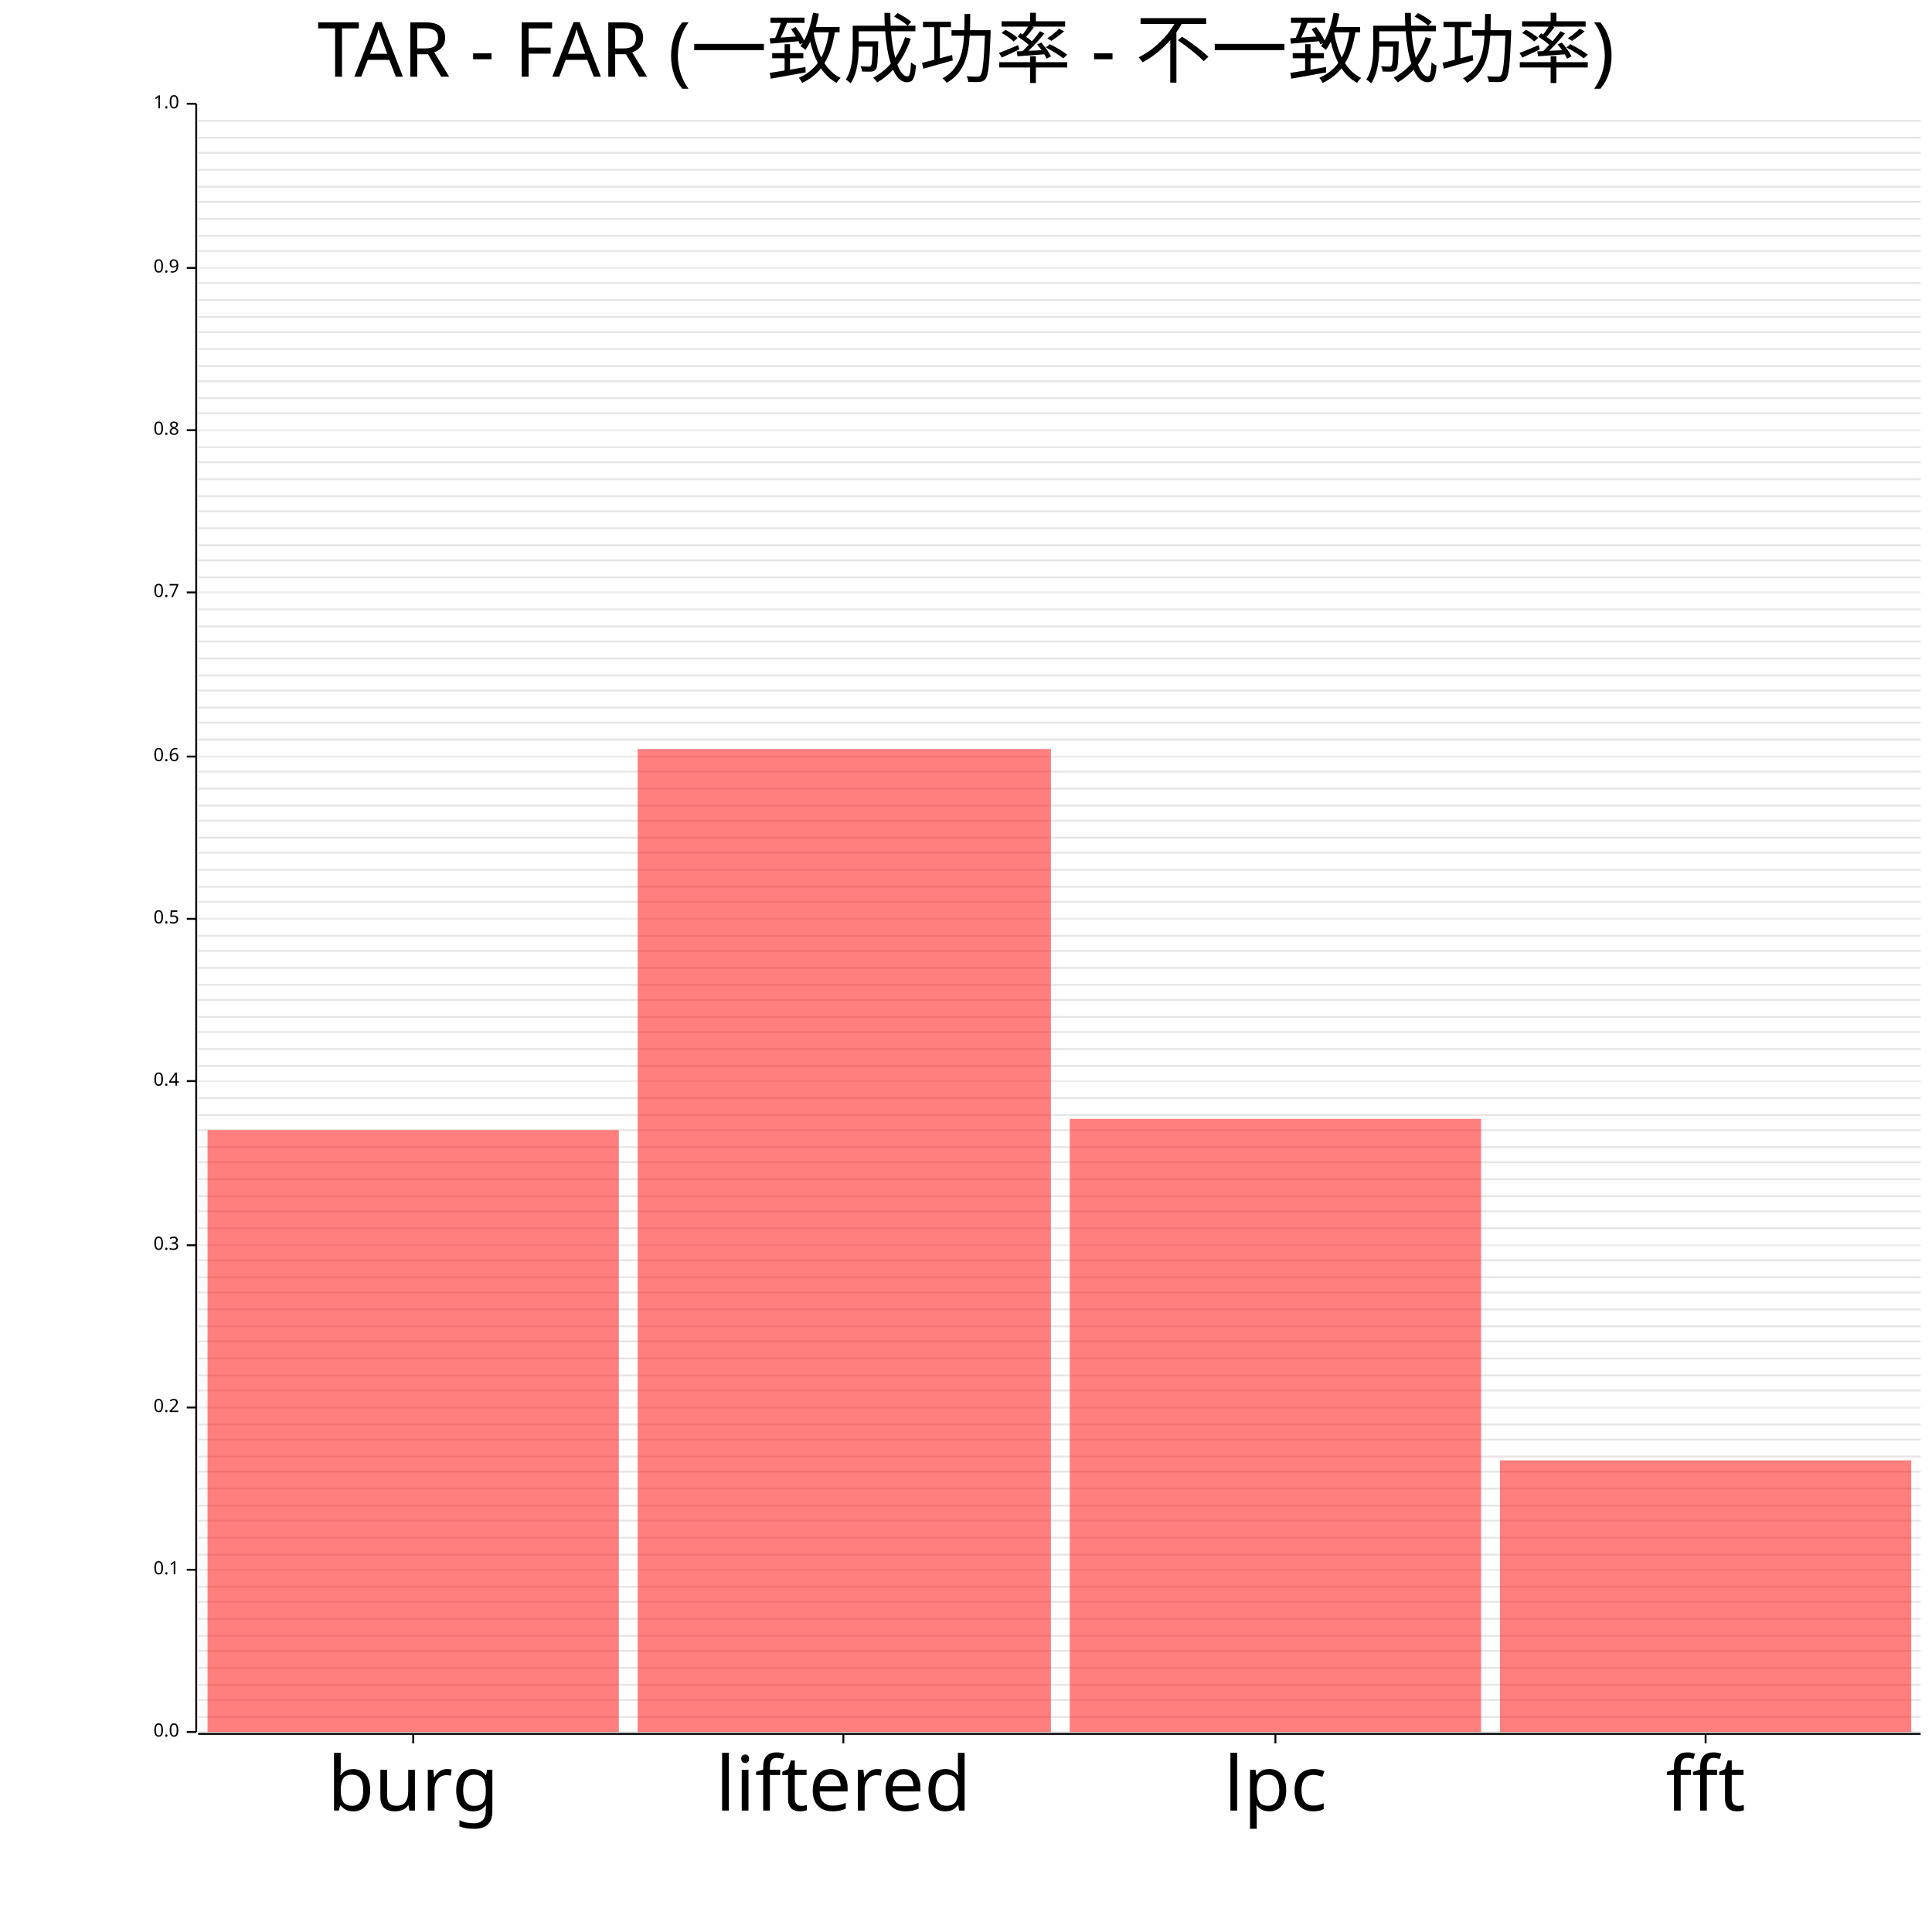
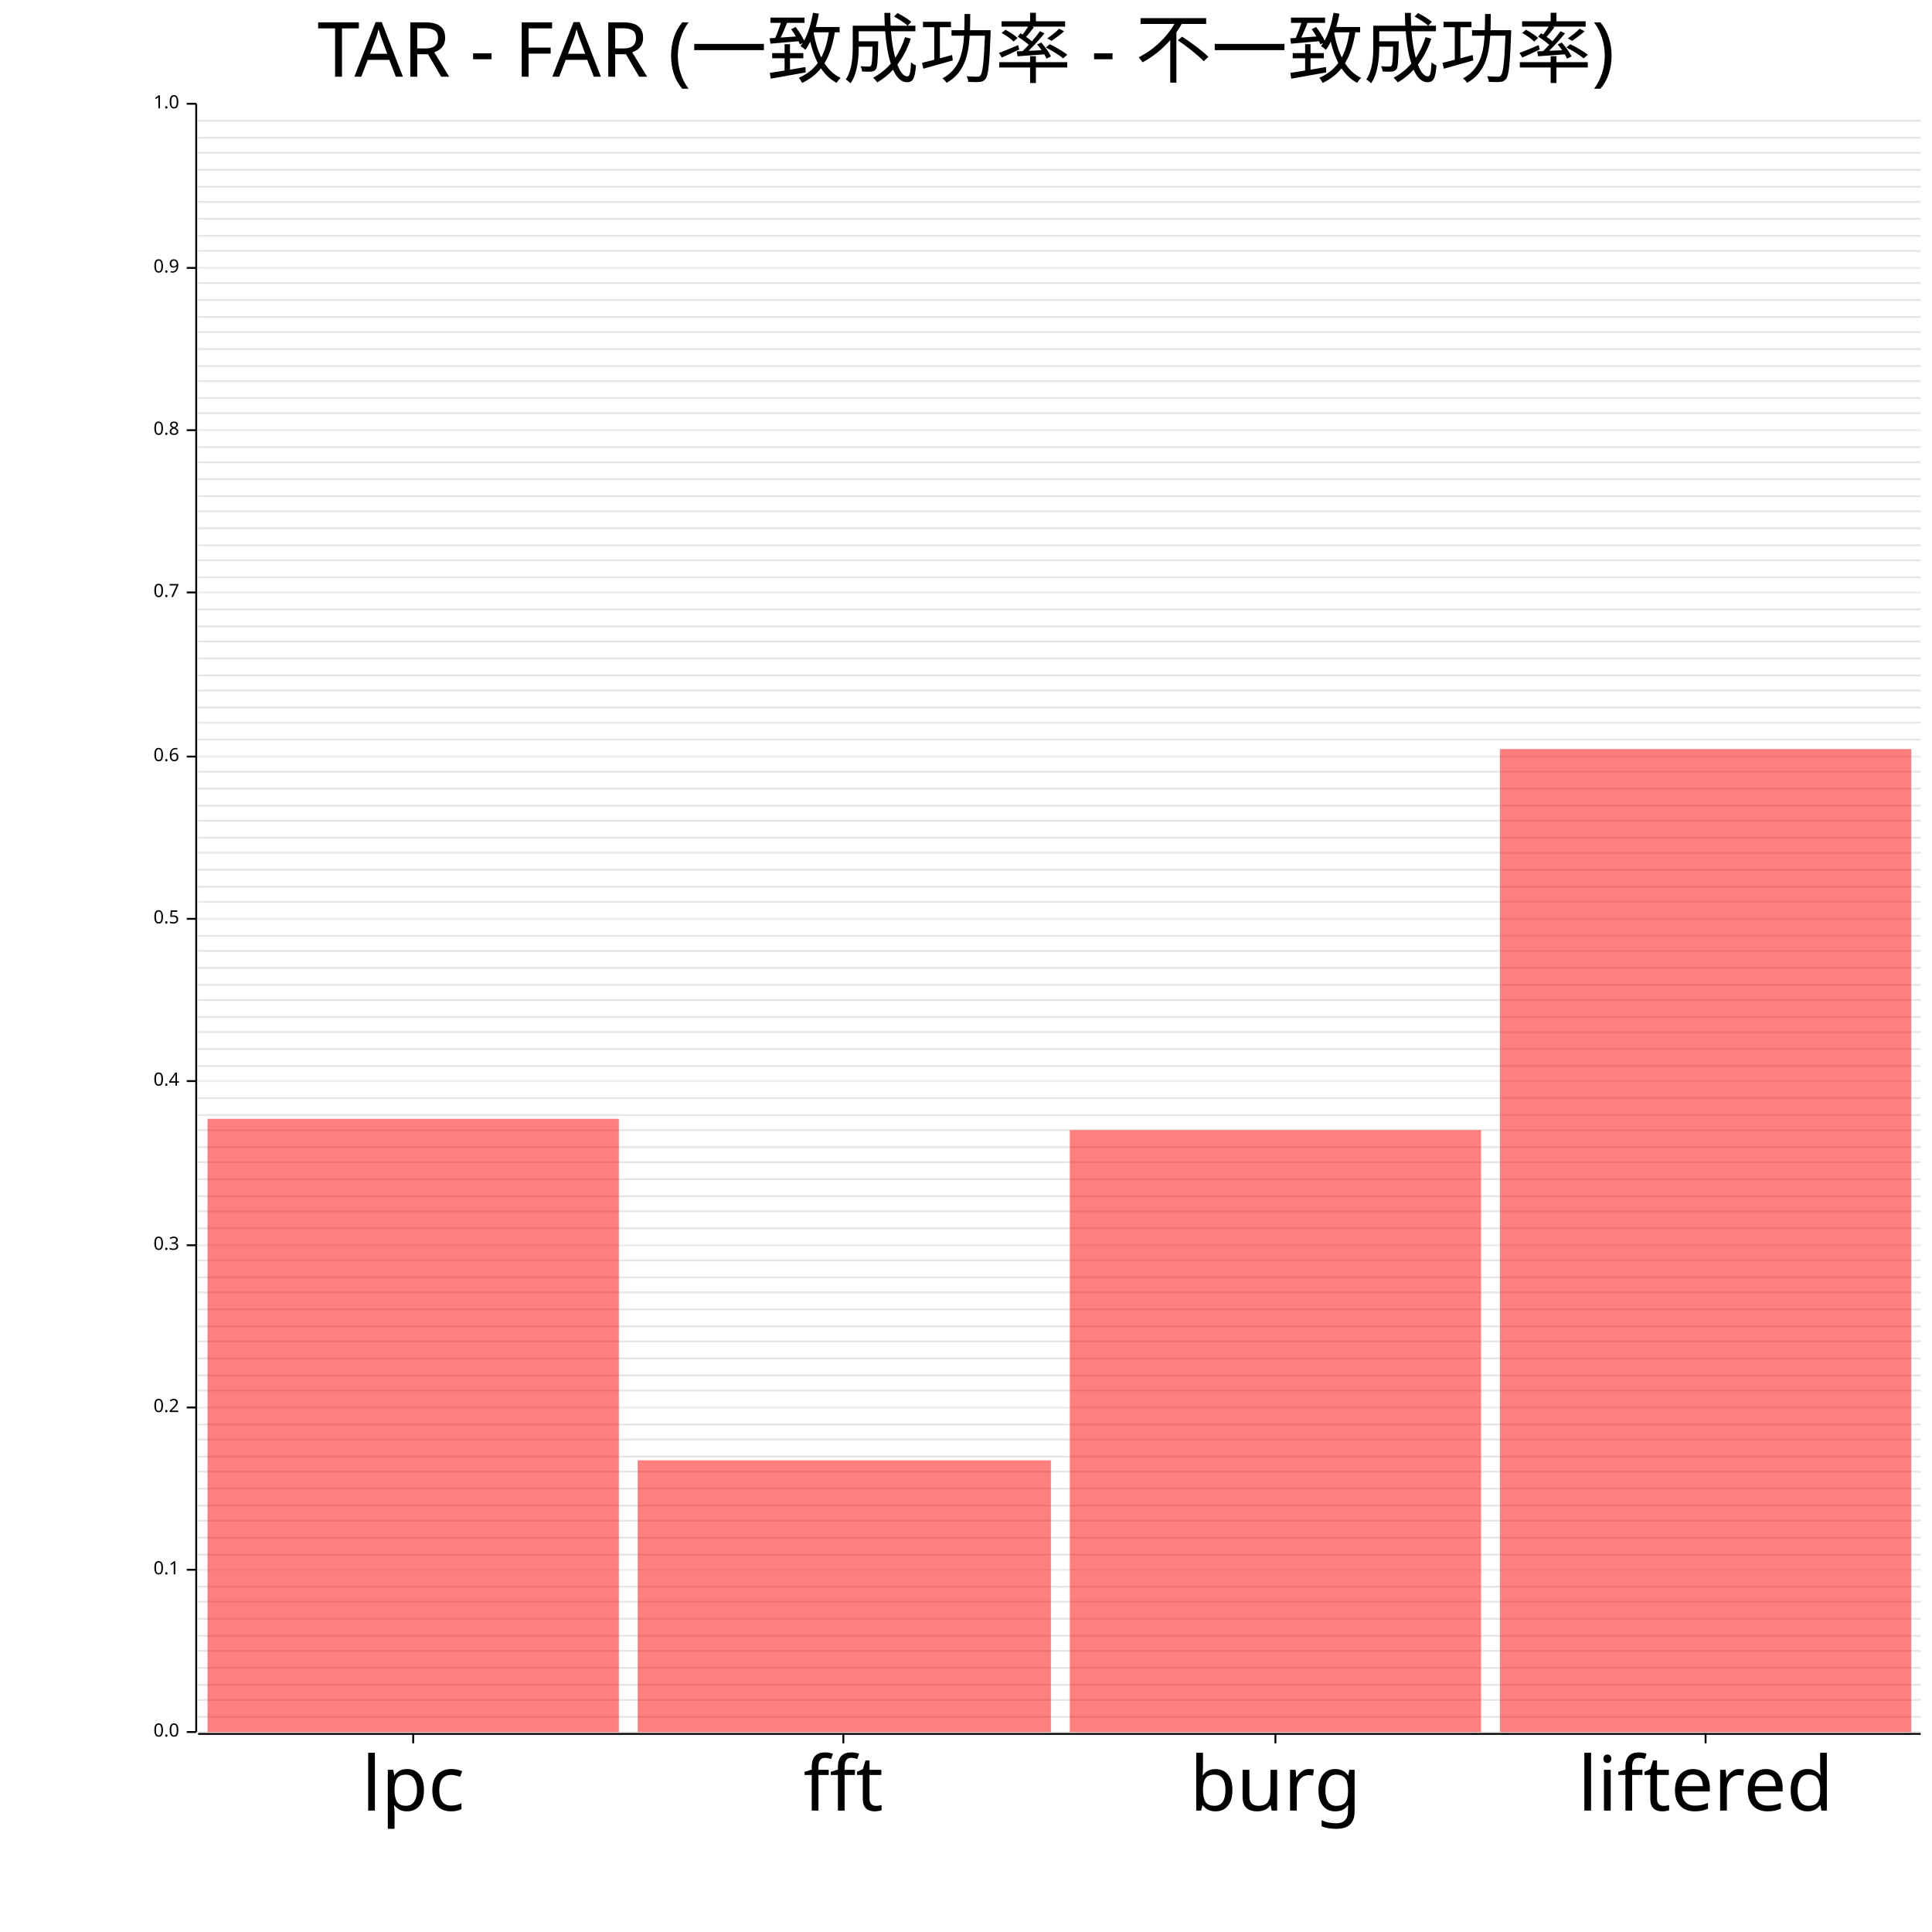
<svg xmlns="http://www.w3.org/2000/svg" width="1024" height="1024" viewBox="0 0 1024 1024">
  <rect x="0" y="0" width="1024" height="1024" opacity="1" fill="#FFFFFF" stroke="none" />
  <text x="512" y="10" dy="0.76em" text-anchor="middle" font-family="sans-serif" font-size="40.323" opacity="1" fill="#000000">
TAR - FAR (一致成功率 - 不一致成功率)
</text>
  <line opacity="0.1" stroke="#000000" stroke-width="1" x1="105" y1="918" x2="1018" y2="918" />
  <line opacity="0.1" stroke="#000000" stroke-width="1" x1="105" y1="910" x2="1018" y2="910" />
  <line opacity="0.1" stroke="#000000" stroke-width="1" x1="105" y1="901" x2="1018" y2="901" />
  <line opacity="0.1" stroke="#000000" stroke-width="1" x1="105" y1="893" x2="1018" y2="893" />
  <line opacity="0.1" stroke="#000000" stroke-width="1" x1="105" y1="884" x2="1018" y2="884" />
  <line opacity="0.1" stroke="#000000" stroke-width="1" x1="105" y1="875" x2="1018" y2="875" />
  <line opacity="0.1" stroke="#000000" stroke-width="1" x1="105" y1="867" x2="1018" y2="867" />
  <line opacity="0.1" stroke="#000000" stroke-width="1" x1="105" y1="858" x2="1018" y2="858" />
  <line opacity="0.1" stroke="#000000" stroke-width="1" x1="105" y1="849" x2="1018" y2="849" />
  <line opacity="0.1" stroke="#000000" stroke-width="1" x1="105" y1="841" x2="1018" y2="841" />
  <line opacity="0.1" stroke="#000000" stroke-width="1" x1="105" y1="832" x2="1018" y2="832" />
  <line opacity="0.1" stroke="#000000" stroke-width="1" x1="105" y1="824" x2="1018" y2="824" />
  <line opacity="0.1" stroke="#000000" stroke-width="1" x1="105" y1="815" x2="1018" y2="815" />
  <line opacity="0.1" stroke="#000000" stroke-width="1" x1="105" y1="806" x2="1018" y2="806" />
  <line opacity="0.1" stroke="#000000" stroke-width="1" x1="105" y1="798" x2="1018" y2="798" />
  <line opacity="0.1" stroke="#000000" stroke-width="1" x1="105" y1="789" x2="1018" y2="789" />
  <line opacity="0.1" stroke="#000000" stroke-width="1" x1="105" y1="780" x2="1018" y2="780" />
  <line opacity="0.1" stroke="#000000" stroke-width="1" x1="105" y1="772" x2="1018" y2="772" />
  <line opacity="0.1" stroke="#000000" stroke-width="1" x1="105" y1="763" x2="1018" y2="763" />
  <line opacity="0.1" stroke="#000000" stroke-width="1" x1="105" y1="755" x2="1018" y2="755" />
  <line opacity="0.1" stroke="#000000" stroke-width="1" x1="105" y1="746" x2="1018" y2="746" />
  <line opacity="0.1" stroke="#000000" stroke-width="1" x1="105" y1="737" x2="1018" y2="737" />
  <line opacity="0.1" stroke="#000000" stroke-width="1" x1="105" y1="729" x2="1018" y2="729" />
  <line opacity="0.1" stroke="#000000" stroke-width="1" x1="105" y1="720" x2="1018" y2="720" />
  <line opacity="0.1" stroke="#000000" stroke-width="1" x1="105" y1="711" x2="1018" y2="711" />
  <line opacity="0.1" stroke="#000000" stroke-width="1" x1="105" y1="703" x2="1018" y2="703" />
  <line opacity="0.1" stroke="#000000" stroke-width="1" x1="105" y1="694" x2="1018" y2="694" />
  <line opacity="0.1" stroke="#000000" stroke-width="1" x1="105" y1="685" x2="1018" y2="685" />
  <line opacity="0.1" stroke="#000000" stroke-width="1" x1="105" y1="677" x2="1018" y2="677" />
  <line opacity="0.1" stroke="#000000" stroke-width="1" x1="105" y1="668" x2="1018" y2="668" />
  <line opacity="0.1" stroke="#000000" stroke-width="1" x1="105" y1="660" x2="1018" y2="660" />
  <line opacity="0.1" stroke="#000000" stroke-width="1" x1="105" y1="651" x2="1018" y2="651" />
  <line opacity="0.1" stroke="#000000" stroke-width="1" x1="105" y1="642" x2="1018" y2="642" />
  <line opacity="0.1" stroke="#000000" stroke-width="1" x1="105" y1="634" x2="1018" y2="634" />
  <line opacity="0.1" stroke="#000000" stroke-width="1" x1="105" y1="625" x2="1018" y2="625" />
  <line opacity="0.1" stroke="#000000" stroke-width="1" x1="105" y1="616" x2="1018" y2="616" />
  <line opacity="0.1" stroke="#000000" stroke-width="1" x1="105" y1="608" x2="1018" y2="608" />
  <line opacity="0.1" stroke="#000000" stroke-width="1" x1="105" y1="599" x2="1018" y2="599" />
  <line opacity="0.1" stroke="#000000" stroke-width="1" x1="105" y1="591" x2="1018" y2="591" />
  <line opacity="0.1" stroke="#000000" stroke-width="1" x1="105" y1="582" x2="1018" y2="582" />
  <line opacity="0.1" stroke="#000000" stroke-width="1" x1="105" y1="573" x2="1018" y2="573" />
  <line opacity="0.1" stroke="#000000" stroke-width="1" x1="105" y1="565" x2="1018" y2="565" />
  <line opacity="0.1" stroke="#000000" stroke-width="1" x1="105" y1="556" x2="1018" y2="556" />
  <line opacity="0.1" stroke="#000000" stroke-width="1" x1="105" y1="547" x2="1018" y2="547" />
  <line opacity="0.1" stroke="#000000" stroke-width="1" x1="105" y1="539" x2="1018" y2="539" />
  <line opacity="0.1" stroke="#000000" stroke-width="1" x1="105" y1="530" x2="1018" y2="530" />
  <line opacity="0.1" stroke="#000000" stroke-width="1" x1="105" y1="522" x2="1018" y2="522" />
  <line opacity="0.1" stroke="#000000" stroke-width="1" x1="105" y1="513" x2="1018" y2="513" />
  <line opacity="0.1" stroke="#000000" stroke-width="1" x1="105" y1="504" x2="1018" y2="504" />
  <line opacity="0.1" stroke="#000000" stroke-width="1" x1="105" y1="496" x2="1018" y2="496" />
  <line opacity="0.1" stroke="#000000" stroke-width="1" x1="105" y1="487" x2="1018" y2="487" />
  <line opacity="0.1" stroke="#000000" stroke-width="1" x1="105" y1="478" x2="1018" y2="478" />
  <line opacity="0.1" stroke="#000000" stroke-width="1" x1="105" y1="470" x2="1018" y2="470" />
  <line opacity="0.1" stroke="#000000" stroke-width="1" x1="105" y1="461" x2="1018" y2="461" />
  <line opacity="0.1" stroke="#000000" stroke-width="1" x1="105" y1="452" x2="1018" y2="452" />
  <line opacity="0.1" stroke="#000000" stroke-width="1" x1="105" y1="444" x2="1018" y2="444" />
  <line opacity="0.1" stroke="#000000" stroke-width="1" x1="105" y1="435" x2="1018" y2="435" />
  <line opacity="0.1" stroke="#000000" stroke-width="1" x1="105" y1="427" x2="1018" y2="427" />
  <line opacity="0.1" stroke="#000000" stroke-width="1" x1="105" y1="418" x2="1018" y2="418" />
  <line opacity="0.1" stroke="#000000" stroke-width="1" x1="105" y1="409" x2="1018" y2="409" />
  <line opacity="0.1" stroke="#000000" stroke-width="1" x1="105" y1="401" x2="1018" y2="401" />
  <line opacity="0.1" stroke="#000000" stroke-width="1" x1="105" y1="392" x2="1018" y2="392" />
  <line opacity="0.1" stroke="#000000" stroke-width="1" x1="105" y1="383" x2="1018" y2="383" />
  <line opacity="0.1" stroke="#000000" stroke-width="1" x1="105" y1="375" x2="1018" y2="375" />
  <line opacity="0.1" stroke="#000000" stroke-width="1" x1="105" y1="366" x2="1018" y2="366" />
  <line opacity="0.1" stroke="#000000" stroke-width="1" x1="105" y1="358" x2="1018" y2="358" />
  <line opacity="0.1" stroke="#000000" stroke-width="1" x1="105" y1="349" x2="1018" y2="349" />
  <line opacity="0.1" stroke="#000000" stroke-width="1" x1="105" y1="340" x2="1018" y2="340" />
  <line opacity="0.1" stroke="#000000" stroke-width="1" x1="105" y1="332" x2="1018" y2="332" />
  <line opacity="0.1" stroke="#000000" stroke-width="1" x1="105" y1="323" x2="1018" y2="323" />
  <line opacity="0.1" stroke="#000000" stroke-width="1" x1="105" y1="314" x2="1018" y2="314" />
  <line opacity="0.1" stroke="#000000" stroke-width="1" x1="105" y1="306" x2="1018" y2="306" />
  <line opacity="0.1" stroke="#000000" stroke-width="1" x1="105" y1="297" x2="1018" y2="297" />
  <line opacity="0.1" stroke="#000000" stroke-width="1" x1="105" y1="289" x2="1018" y2="289" />
  <line opacity="0.1" stroke="#000000" stroke-width="1" x1="105" y1="280" x2="1018" y2="280" />
  <line opacity="0.1" stroke="#000000" stroke-width="1" x1="105" y1="271" x2="1018" y2="271" />
  <line opacity="0.1" stroke="#000000" stroke-width="1" x1="105" y1="263" x2="1018" y2="263" />
  <line opacity="0.1" stroke="#000000" stroke-width="1" x1="105" y1="254" x2="1018" y2="254" />
  <line opacity="0.1" stroke="#000000" stroke-width="1" x1="105" y1="245" x2="1018" y2="245" />
  <line opacity="0.1" stroke="#000000" stroke-width="1" x1="105" y1="237" x2="1018" y2="237" />
  <line opacity="0.1" stroke="#000000" stroke-width="1" x1="105" y1="228" x2="1018" y2="228" />
  <line opacity="0.1" stroke="#000000" stroke-width="1" x1="105" y1="219" x2="1018" y2="219" />
  <line opacity="0.1" stroke="#000000" stroke-width="1" x1="105" y1="211" x2="1018" y2="211" />
  <line opacity="0.1" stroke="#000000" stroke-width="1" x1="105" y1="202" x2="1018" y2="202" />
  <line opacity="0.1" stroke="#000000" stroke-width="1" x1="105" y1="194" x2="1018" y2="194" />
  <line opacity="0.1" stroke="#000000" stroke-width="1" x1="105" y1="185" x2="1018" y2="185" />
  <line opacity="0.1" stroke="#000000" stroke-width="1" x1="105" y1="176" x2="1018" y2="176" />
  <line opacity="0.1" stroke="#000000" stroke-width="1" x1="105" y1="168" x2="1018" y2="168" />
  <line opacity="0.1" stroke="#000000" stroke-width="1" x1="105" y1="159" x2="1018" y2="159" />
  <line opacity="0.1" stroke="#000000" stroke-width="1" x1="105" y1="150" x2="1018" y2="150" />
  <line opacity="0.1" stroke="#000000" stroke-width="1" x1="105" y1="142" x2="1018" y2="142" />
  <line opacity="0.1" stroke="#000000" stroke-width="1" x1="105" y1="133" x2="1018" y2="133" />
  <line opacity="0.1" stroke="#000000" stroke-width="1" x1="105" y1="125" x2="1018" y2="125" />
  <line opacity="0.1" stroke="#000000" stroke-width="1" x1="105" y1="116" x2="1018" y2="116" />
  <line opacity="0.1" stroke="#000000" stroke-width="1" x1="105" y1="107" x2="1018" y2="107" />
  <line opacity="0.1" stroke="#000000" stroke-width="1" x1="105" y1="99" x2="1018" y2="99" />
  <line opacity="0.1" stroke="#000000" stroke-width="1" x1="105" y1="90" x2="1018" y2="90" />
  <line opacity="0.1" stroke="#000000" stroke-width="1" x1="105" y1="81" x2="1018" y2="81" />
  <line opacity="0.1" stroke="#000000" stroke-width="1" x1="105" y1="73" x2="1018" y2="73" />
  <line opacity="0.1" stroke="#000000" stroke-width="1" x1="105" y1="64" x2="1018" y2="64" />
  <line opacity="0.3" stroke="#FFFFFF" stroke-width="1" x1="105" y1="918" x2="1018" y2="918" />
  <line opacity="0.3" stroke="#FFFFFF" stroke-width="1" x1="105" y1="832" x2="1018" y2="832" />
  <line opacity="0.3" stroke="#FFFFFF" stroke-width="1" x1="105" y1="746" x2="1018" y2="746" />
  <line opacity="0.3" stroke="#FFFFFF" stroke-width="1" x1="105" y1="660" x2="1018" y2="660" />
  <line opacity="0.3" stroke="#FFFFFF" stroke-width="1" x1="105" y1="573" x2="1018" y2="573" />
  <line opacity="0.3" stroke="#FFFFFF" stroke-width="1" x1="105" y1="487" x2="1018" y2="487" />
  <line opacity="0.3" stroke="#FFFFFF" stroke-width="1" x1="105" y1="401" x2="1018" y2="401" />
  <line opacity="0.3" stroke="#FFFFFF" stroke-width="1" x1="105" y1="314" x2="1018" y2="314" />
  <line opacity="0.3" stroke="#FFFFFF" stroke-width="1" x1="105" y1="228" x2="1018" y2="228" />
  <line opacity="0.3" stroke="#FFFFFF" stroke-width="1" x1="105" y1="142" x2="1018" y2="142" />
  <line opacity="0.3" stroke="#FFFFFF" stroke-width="1" x1="105" y1="55" x2="1018" y2="55" />
  <polyline fill="none" opacity="1" stroke="#000000" stroke-width="1" points="104,55 104,918 " />
  <text x="95" y="918" dy="0.5ex" text-anchor="end" font-family="sans-serif" font-size="9.677" opacity="1" fill="#000000">
0.0
</text>
  <polyline fill="none" opacity="1" stroke="#000000" stroke-width="1" points="99,918 104,918 " />
  <text x="95" y="832" dy="0.5ex" text-anchor="end" font-family="sans-serif" font-size="9.677" opacity="1" fill="#000000">
0.1
</text>
  <polyline fill="none" opacity="1" stroke="#000000" stroke-width="1" points="99,832 104,832 " />
  <text x="95" y="746" dy="0.5ex" text-anchor="end" font-family="sans-serif" font-size="9.677" opacity="1" fill="#000000">
0.2
</text>
  <polyline fill="none" opacity="1" stroke="#000000" stroke-width="1" points="99,746 104,746 " />
  <text x="95" y="660" dy="0.5ex" text-anchor="end" font-family="sans-serif" font-size="9.677" opacity="1" fill="#000000">
0.3
</text>
  <polyline fill="none" opacity="1" stroke="#000000" stroke-width="1" points="99,660 104,660 " />
  <text x="95" y="573" dy="0.5ex" text-anchor="end" font-family="sans-serif" font-size="9.677" opacity="1" fill="#000000">
0.4
</text>
  <polyline fill="none" opacity="1" stroke="#000000" stroke-width="1" points="99,573 104,573 " />
  <text x="95" y="487" dy="0.5ex" text-anchor="end" font-family="sans-serif" font-size="9.677" opacity="1" fill="#000000">
0.5
</text>
  <polyline fill="none" opacity="1" stroke="#000000" stroke-width="1" points="99,487 104,487 " />
  <text x="95" y="401" dy="0.5ex" text-anchor="end" font-family="sans-serif" font-size="9.677" opacity="1" fill="#000000">
0.6
</text>
  <polyline fill="none" opacity="1" stroke="#000000" stroke-width="1" points="99,401 104,401 " />
  <text x="95" y="314" dy="0.5ex" text-anchor="end" font-family="sans-serif" font-size="9.677" opacity="1" fill="#000000">
0.7
</text>
  <polyline fill="none" opacity="1" stroke="#000000" stroke-width="1" points="99,314 104,314 " />
  <text x="95" y="228" dy="0.5ex" text-anchor="end" font-family="sans-serif" font-size="9.677" opacity="1" fill="#000000">
0.8
</text>
  <polyline fill="none" opacity="1" stroke="#000000" stroke-width="1" points="99,228 104,228 " />
  <text x="95" y="142" dy="0.5ex" text-anchor="end" font-family="sans-serif" font-size="9.677" opacity="1" fill="#000000">
0.9
</text>
  <polyline fill="none" opacity="1" stroke="#000000" stroke-width="1" points="99,142 104,142 " />
  <text x="95" y="55" dy="0.5ex" text-anchor="end" font-family="sans-serif" font-size="9.677" opacity="1" fill="#000000">
1.0
</text>
  <polyline fill="none" opacity="1" stroke="#000000" stroke-width="1" points="99,55 104,55 " />
  <polyline fill="none" opacity="1" stroke="#000000" stroke-width="1" points="105,919 1018,919 " />
  <text x="219" y="929" dy="0.76em" text-anchor="middle" font-family="sans-serif" font-size="40.323" opacity="1" fill="#000000">
- burg
+ lpc
</text>
  <polyline fill="none" opacity="1" stroke="#000000" stroke-width="1" points="219,919 219,924 " />
  <text x="447" y="929" dy="0.76em" text-anchor="middle" font-family="sans-serif" font-size="40.323" opacity="1" fill="#000000">
- liftered
+ fft
</text>
  <polyline fill="none" opacity="1" stroke="#000000" stroke-width="1" points="447,919 447,924 " />
  <text x="676" y="929" dy="0.76em" text-anchor="middle" font-family="sans-serif" font-size="40.323" opacity="1" fill="#000000">
- lpc
+ burg
</text>
  <polyline fill="none" opacity="1" stroke="#000000" stroke-width="1" points="676,919 676,924 " />
  <text x="904" y="929" dy="0.76em" text-anchor="middle" font-family="sans-serif" font-size="40.323" opacity="1" fill="#000000">
- fft
+ liftered
</text>
  <polyline fill="none" opacity="1" stroke="#000000" stroke-width="1" points="904,919 904,924 " />
-   <rect x="338" y="397" width="219" height="521" opacity="0.5" fill="#FF0000" stroke="none" />
-   <rect x="110" y="599" width="218" height="319" opacity="0.5" fill="#FF0000" stroke="none" />
-   <rect x="567" y="593" width="218" height="325" opacity="0.5" fill="#FF0000" stroke="none" />
-   <rect x="795" y="774" width="218" height="144" opacity="0.5" fill="#FF0000" stroke="none" />
+   <rect x="795" y="397" width="218" height="521" opacity="0.5" fill="#FF0000" stroke="none" />
+   <rect x="338" y="774" width="219" height="144" opacity="0.5" fill="#FF0000" stroke="none" />
+   <rect x="110" y="593" width="218" height="325" opacity="0.5" fill="#FF0000" stroke="none" />
+   <rect x="567" y="599" width="218" height="319" opacity="0.5" fill="#FF0000" stroke="none" />
</svg>
